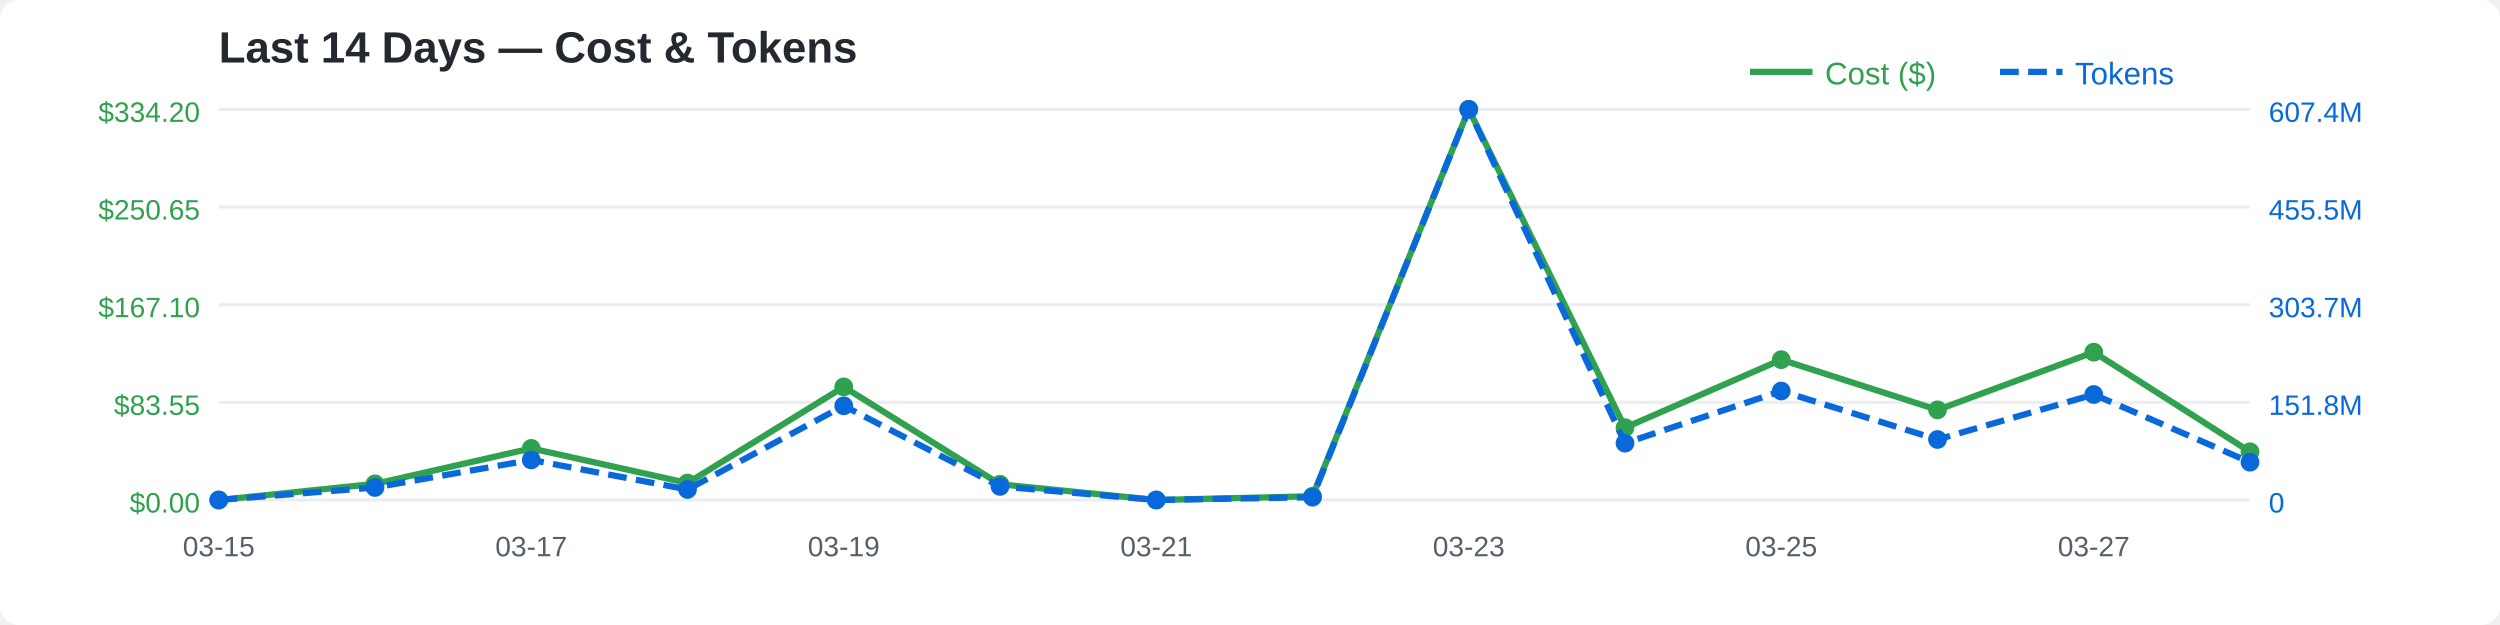
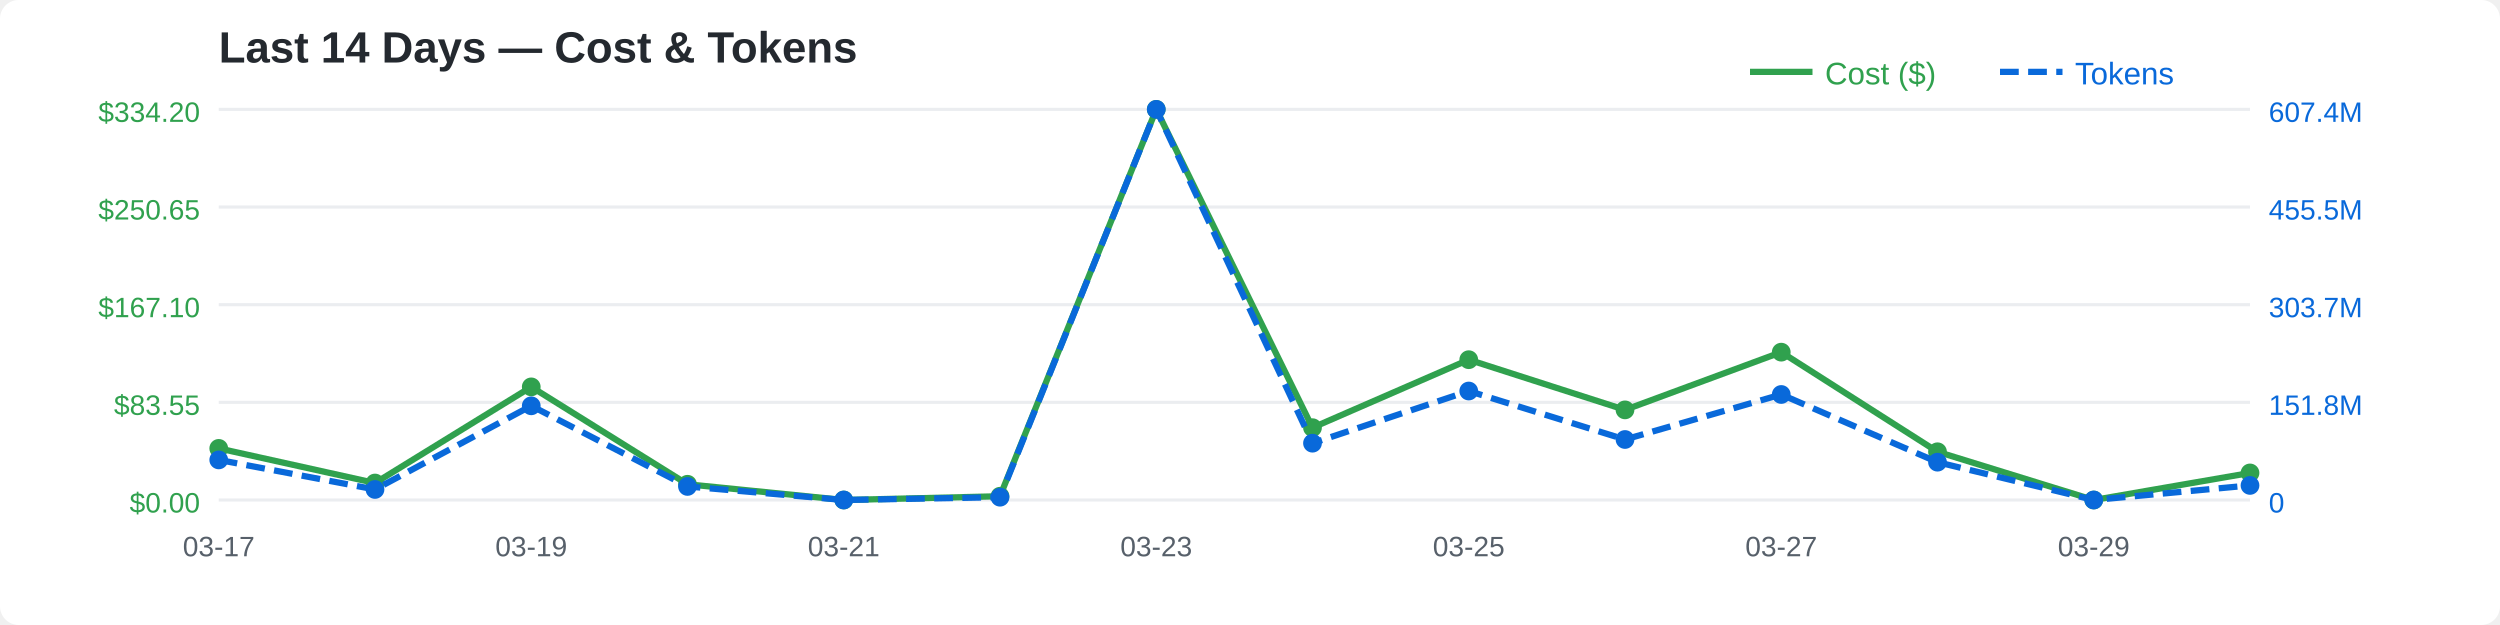
<svg xmlns="http://www.w3.org/2000/svg" width="800" height="200" viewBox="0 0 800 200">
  <rect width="800" height="200" fill="#ffffff" rx="6" />
  <text x="70" y="20" font-family="Arial, sans-serif" font-size="14" fill="#24292f" font-weight="bold">Last 14 Days — Cost &amp; Tokens</text>
  <line x1="70" y1="35.0" x2="720" y2="35.0" stroke="#ebedf0" stroke-width="1" />
  <line x1="70" y1="66.25" x2="720" y2="66.25" stroke="#ebedf0" stroke-width="1" />
  <line x1="70" y1="97.5" x2="720" y2="97.5" stroke="#ebedf0" stroke-width="1" />
  <line x1="70" y1="128.75" x2="720" y2="128.75" stroke="#ebedf0" stroke-width="1" />
  <line x1="70" y1="160.0" x2="720" y2="160.0" stroke="#ebedf0" stroke-width="1" />
-   <text x="70.0" y="178" font-family="Arial, sans-serif" font-size="9" fill="#57606a" text-anchor="middle">03-15</text>
-   <text x="170.0" y="178" font-family="Arial, sans-serif" font-size="9" fill="#57606a" text-anchor="middle">03-17</text>
-   <text x="270.0" y="178" font-family="Arial, sans-serif" font-size="9" fill="#57606a" text-anchor="middle">03-19</text>
-   <text x="370.0" y="178" font-family="Arial, sans-serif" font-size="9" fill="#57606a" text-anchor="middle">03-21</text>
-   <text x="470.0" y="178" font-family="Arial, sans-serif" font-size="9" fill="#57606a" text-anchor="middle">03-23</text>
-   <text x="570.0" y="178" font-family="Arial, sans-serif" font-size="9" fill="#57606a" text-anchor="middle">03-25</text>
-   <text x="670.0" y="178" font-family="Arial, sans-serif" font-size="9" fill="#57606a" text-anchor="middle">03-27</text>
+   <text x="70.0" y="178" font-family="Arial, sans-serif" font-size="9" fill="#57606a" text-anchor="middle">03-17</text>
+   <text x="170.0" y="178" font-family="Arial, sans-serif" font-size="9" fill="#57606a" text-anchor="middle">03-19</text>
+   <text x="270.0" y="178" font-family="Arial, sans-serif" font-size="9" fill="#57606a" text-anchor="middle">03-21</text>
+   <text x="370.0" y="178" font-family="Arial, sans-serif" font-size="9" fill="#57606a" text-anchor="middle">03-23</text>
+   <text x="470.0" y="178" font-family="Arial, sans-serif" font-size="9" fill="#57606a" text-anchor="middle">03-25</text>
+   <text x="570.0" y="178" font-family="Arial, sans-serif" font-size="9" fill="#57606a" text-anchor="middle">03-27</text>
+   <text x="670.0" y="178" font-family="Arial, sans-serif" font-size="9" fill="#57606a" text-anchor="middle">03-29</text>
  <text x="64" y="39.0" font-family="Arial, sans-serif" font-size="9" fill="#30a14e" text-anchor="end">$334.20</text>
  <text x="64" y="70.25" font-family="Arial, sans-serif" font-size="9" fill="#30a14e" text-anchor="end">$250.65</text>
  <text x="64" y="101.5" font-family="Arial, sans-serif" font-size="9" fill="#30a14e" text-anchor="end">$167.10</text>
  <text x="64" y="132.75" font-family="Arial, sans-serif" font-size="9" fill="#30a14e" text-anchor="end">$83.55</text>
  <text x="64" y="164.0" font-family="Arial, sans-serif" font-size="9" fill="#30a14e" text-anchor="end">$0.00</text>
  <text x="726" y="39.0" font-family="Arial, sans-serif" font-size="9" fill="#0969da">607.4M</text>
  <text x="726" y="70.25" font-family="Arial, sans-serif" font-size="9" fill="#0969da">455.5M</text>
  <text x="726" y="101.5" font-family="Arial, sans-serif" font-size="9" fill="#0969da">303.7M</text>
  <text x="726" y="132.75" font-family="Arial, sans-serif" font-size="9" fill="#0969da">151.8M</text>
  <text x="726" y="164.0" font-family="Arial, sans-serif" font-size="9" fill="#0969da">0</text>
-   <polyline points="70.0,160.0 120.0,154.827 170.0,143.482 220.0,154.568 270.0,123.802 320.0,154.966 370.0,160.0 420.0,158.795 470.0,35.0 520.0,136.859 570.0,115.101 620.0,131.16 670.0,112.691 720.0,144.567" fill="none" stroke="#30a14e" stroke-width="2" />
-   <circle cx="70.0" cy="160.0" r="3" fill="#30a14e">
+   <polyline points="70.0,143.482 120.0,154.568 170.0,123.802 220.0,154.966 270.0,160.0 320.0,158.795 370.0,35.0 420.0,136.859 470.0,115.101 520.0,131.16 570.0,112.691 620.0,144.567 670.0,160.0 720.0,151.34" fill="none" stroke="#30a14e" stroke-width="2" />
+   <circle cx="70.0" cy="143.482" r="3" fill="#30a14e">
    </circle>
-   <circle cx="120.0" cy="154.827" r="3" fill="#30a14e">
+   <circle cx="120.0" cy="154.568" r="3" fill="#30a14e">
    </circle>
-   <circle cx="170.0" cy="143.482" r="3" fill="#30a14e">
+   <circle cx="170.0" cy="123.802" r="3" fill="#30a14e">
    </circle>
-   <circle cx="220.0" cy="154.568" r="3" fill="#30a14e">
+   <circle cx="220.0" cy="154.966" r="3" fill="#30a14e">
    </circle>
-   <circle cx="270.0" cy="123.802" r="3" fill="#30a14e">
+   <circle cx="270.0" cy="160.0" r="3" fill="#30a14e">
    </circle>
-   <circle cx="320.0" cy="154.966" r="3" fill="#30a14e">
+   <circle cx="320.0" cy="158.795" r="3" fill="#30a14e">
    </circle>
-   <circle cx="370.0" cy="160.0" r="3" fill="#30a14e">
+   <circle cx="370.0" cy="35.0" r="3" fill="#30a14e">
    </circle>
-   <circle cx="420.0" cy="158.795" r="3" fill="#30a14e">
+   <circle cx="420.0" cy="136.859" r="3" fill="#30a14e">
    </circle>
-   <circle cx="470.0" cy="35.0" r="3" fill="#30a14e">
+   <circle cx="470.0" cy="115.101" r="3" fill="#30a14e">
    </circle>
-   <circle cx="520.0" cy="136.859" r="3" fill="#30a14e">
+   <circle cx="520.0" cy="131.16" r="3" fill="#30a14e">
    </circle>
-   <circle cx="570.0" cy="115.101" r="3" fill="#30a14e">
+   <circle cx="570.0" cy="112.691" r="3" fill="#30a14e">
    </circle>
-   <circle cx="620.0" cy="131.16" r="3" fill="#30a14e">
+   <circle cx="620.0" cy="144.567" r="3" fill="#30a14e">
    </circle>
-   <circle cx="670.0" cy="112.691" r="3" fill="#30a14e">
+   <circle cx="670.0" cy="160.0" r="3" fill="#30a14e">
    </circle>
-   <circle cx="720.0" cy="144.567" r="3" fill="#30a14e">
+   <circle cx="720.0" cy="151.34" r="3" fill="#30a14e">
    </circle>
-   <polyline points="70.0,160.0 120.0,155.999 170.0,147.169 220.0,156.63 270.0,129.859 320.0,155.662 370.0,160.0 420.0,159.105 470.0,35.0 520.0,141.82 570.0,125.128 620.0,140.638 670.0,126.233 720.0,147.898" fill="none" stroke="#0969da" stroke-width="2" stroke-dasharray="6,3" />
-   <circle cx="70.0" cy="160.0" r="3" fill="#0969da">
+   <polyline points="70.0,147.169 120.0,156.63 170.0,129.859 220.0,155.662 270.0,160.0 320.0,159.105 370.0,35.0 420.0,141.82 470.0,125.128 520.0,140.638 570.0,126.233 620.0,147.898 670.0,160.0 720.0,155.336" fill="none" stroke="#0969da" stroke-width="2" stroke-dasharray="6,3" />
+   <circle cx="70.0" cy="147.169" r="3" fill="#0969da">
    </circle>
-   <circle cx="120.0" cy="155.999" r="3" fill="#0969da">
+   <circle cx="120.0" cy="156.63" r="3" fill="#0969da">
    </circle>
-   <circle cx="170.0" cy="147.169" r="3" fill="#0969da">
+   <circle cx="170.0" cy="129.859" r="3" fill="#0969da">
    </circle>
-   <circle cx="220.0" cy="156.63" r="3" fill="#0969da">
+   <circle cx="220.0" cy="155.662" r="3" fill="#0969da">
    </circle>
-   <circle cx="270.0" cy="129.859" r="3" fill="#0969da">
+   <circle cx="270.0" cy="160.0" r="3" fill="#0969da">
    </circle>
-   <circle cx="320.0" cy="155.662" r="3" fill="#0969da">
+   <circle cx="320.0" cy="159.105" r="3" fill="#0969da">
    </circle>
-   <circle cx="370.0" cy="160.0" r="3" fill="#0969da">
+   <circle cx="370.0" cy="35.0" r="3" fill="#0969da">
    </circle>
-   <circle cx="420.0" cy="159.105" r="3" fill="#0969da">
+   <circle cx="420.0" cy="141.82" r="3" fill="#0969da">
    </circle>
-   <circle cx="470.0" cy="35.0" r="3" fill="#0969da">
+   <circle cx="470.0" cy="125.128" r="3" fill="#0969da">
    </circle>
-   <circle cx="520.0" cy="141.82" r="3" fill="#0969da">
+   <circle cx="520.0" cy="140.638" r="3" fill="#0969da">
    </circle>
-   <circle cx="570.0" cy="125.128" r="3" fill="#0969da">
+   <circle cx="570.0" cy="126.233" r="3" fill="#0969da">
    </circle>
-   <circle cx="620.0" cy="140.638" r="3" fill="#0969da">
+   <circle cx="620.0" cy="147.898" r="3" fill="#0969da">
    </circle>
-   <circle cx="670.0" cy="126.233" r="3" fill="#0969da">
+   <circle cx="670.0" cy="160.0" r="3" fill="#0969da">
    </circle>
-   <circle cx="720.0" cy="147.898" r="3" fill="#0969da">
+   <circle cx="720.0" cy="155.336" r="3" fill="#0969da">
    </circle>
  <line x1="560" y1="23" x2="580" y2="23" stroke="#30a14e" stroke-width="2" />
  <text x="584" y="27" font-family="Arial, sans-serif" font-size="10" fill="#30a14e">Cost ($)</text>
  <line x1="640" y1="23" x2="660" y2="23" stroke="#0969da" stroke-width="2" stroke-dasharray="6,3" />
  <text x="664" y="27" font-family="Arial, sans-serif" font-size="10" fill="#0969da">Tokens</text>
</svg>
